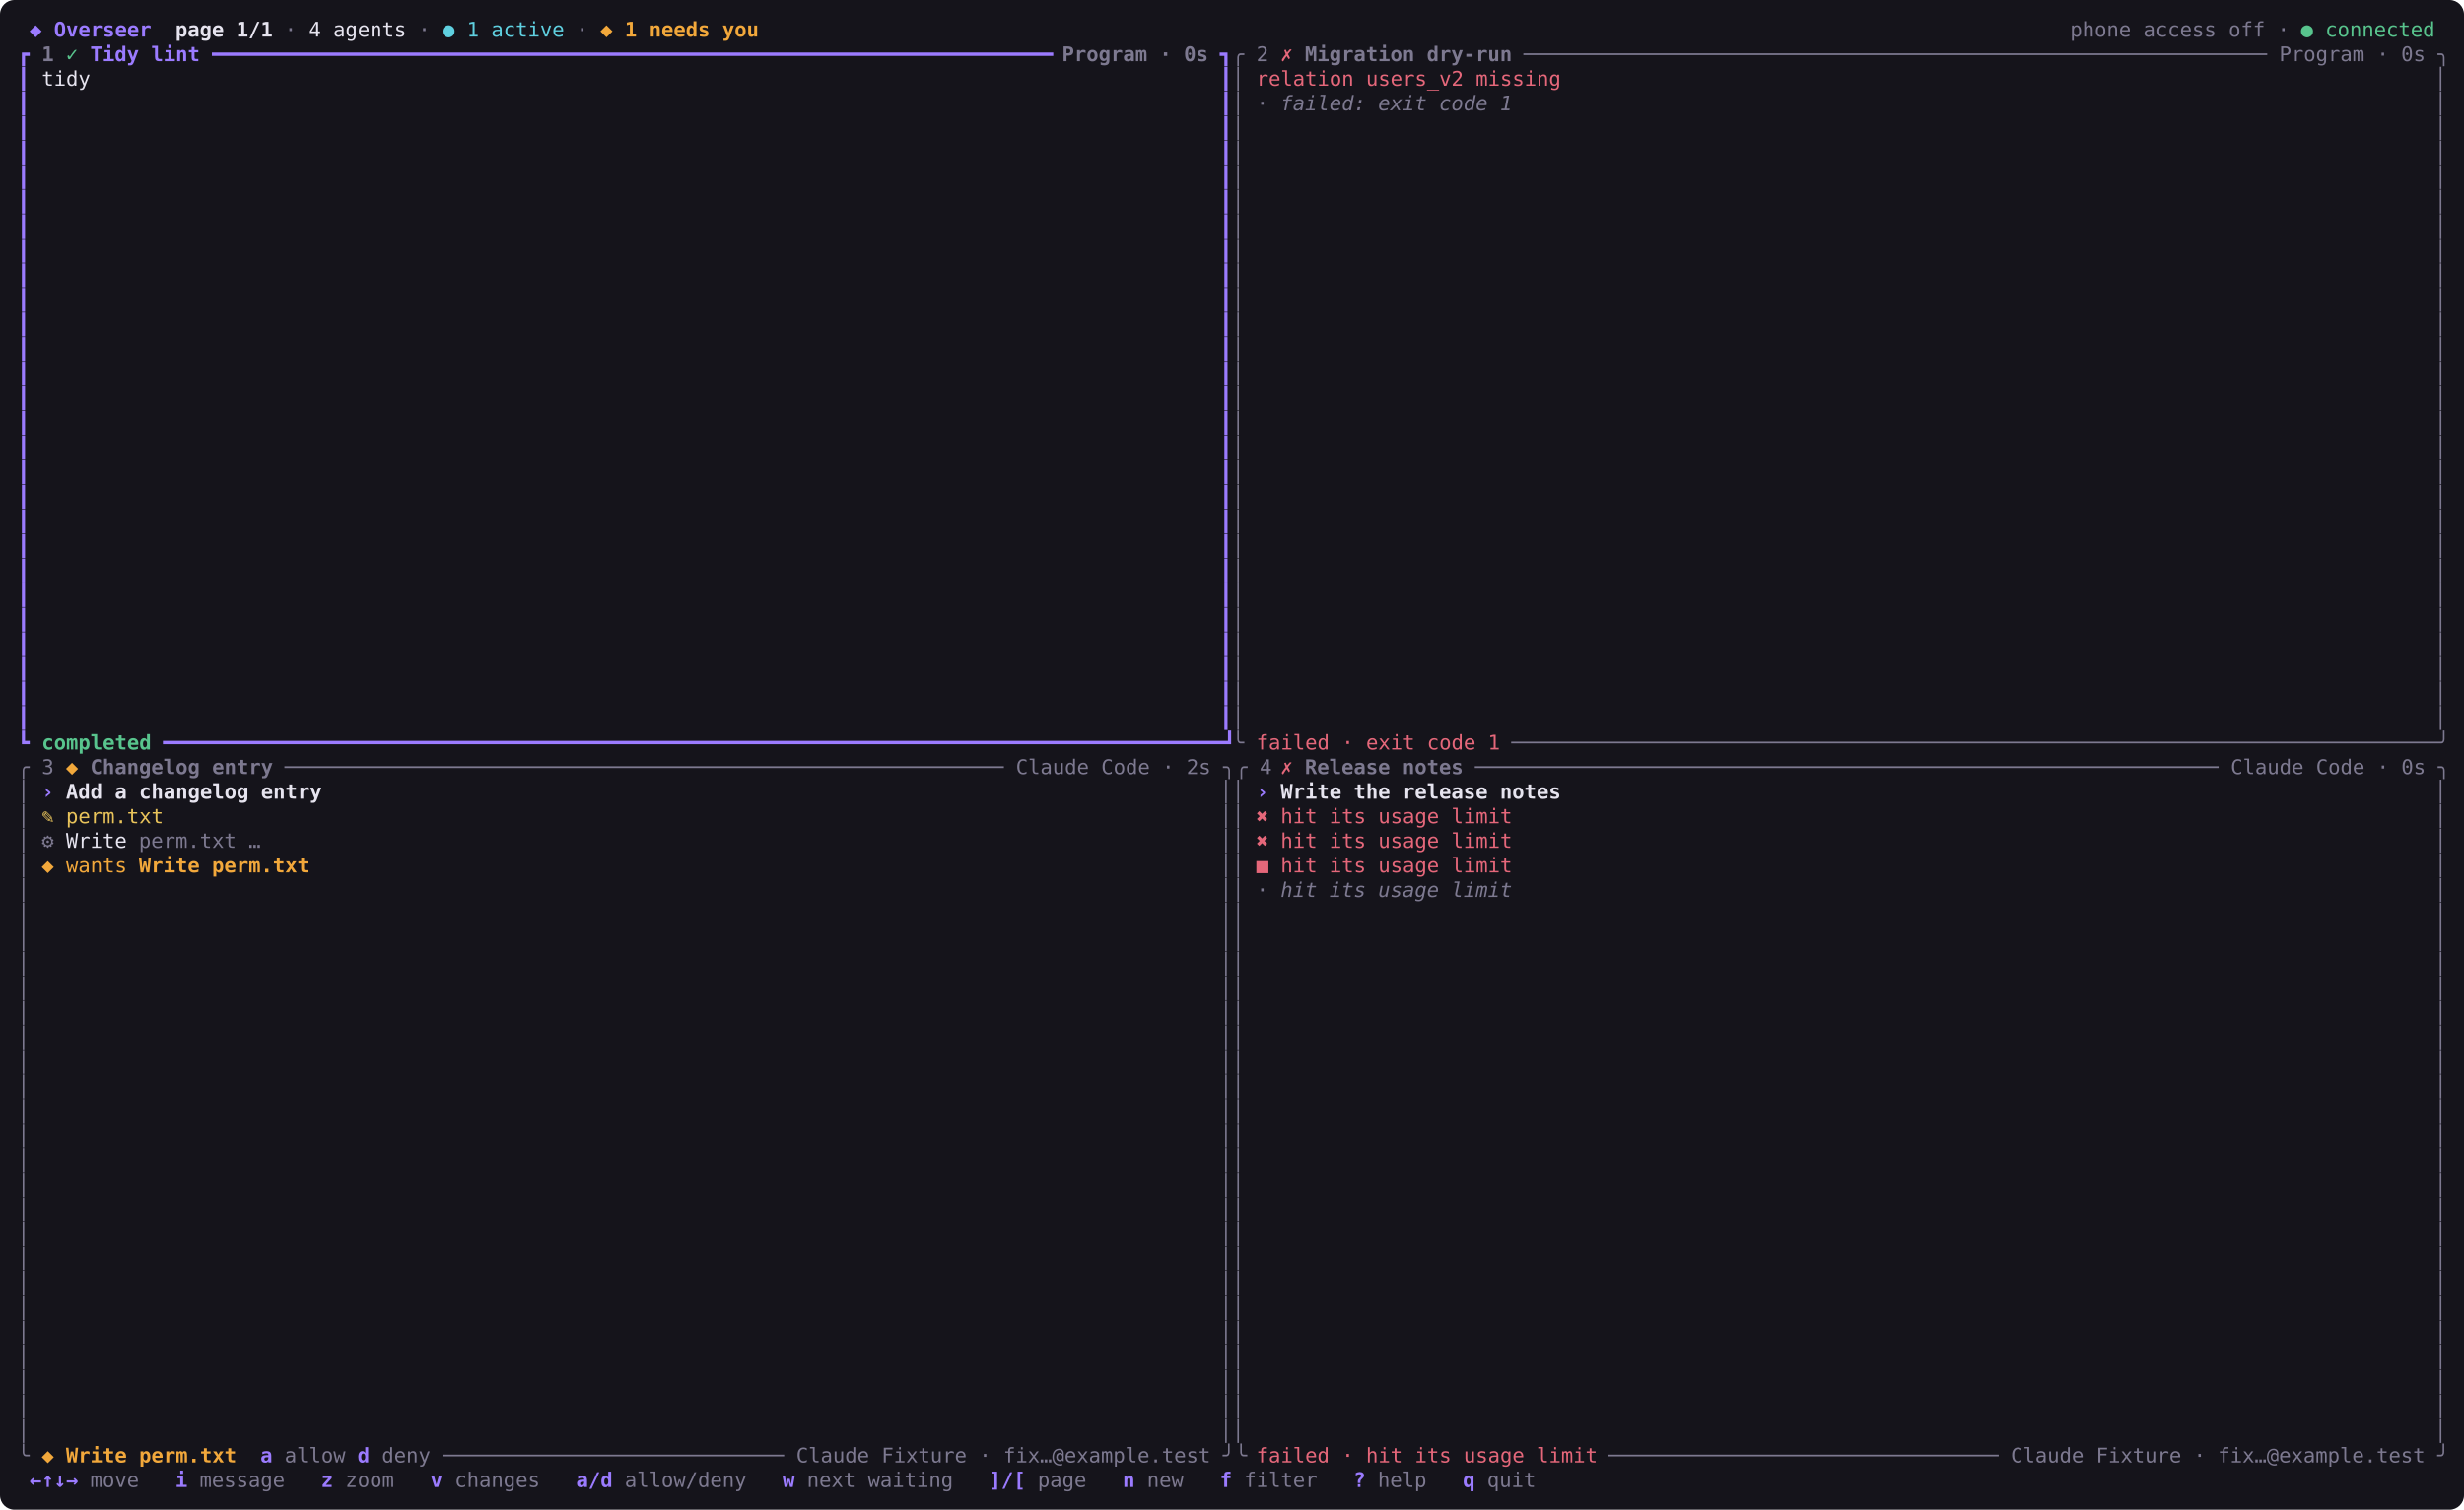
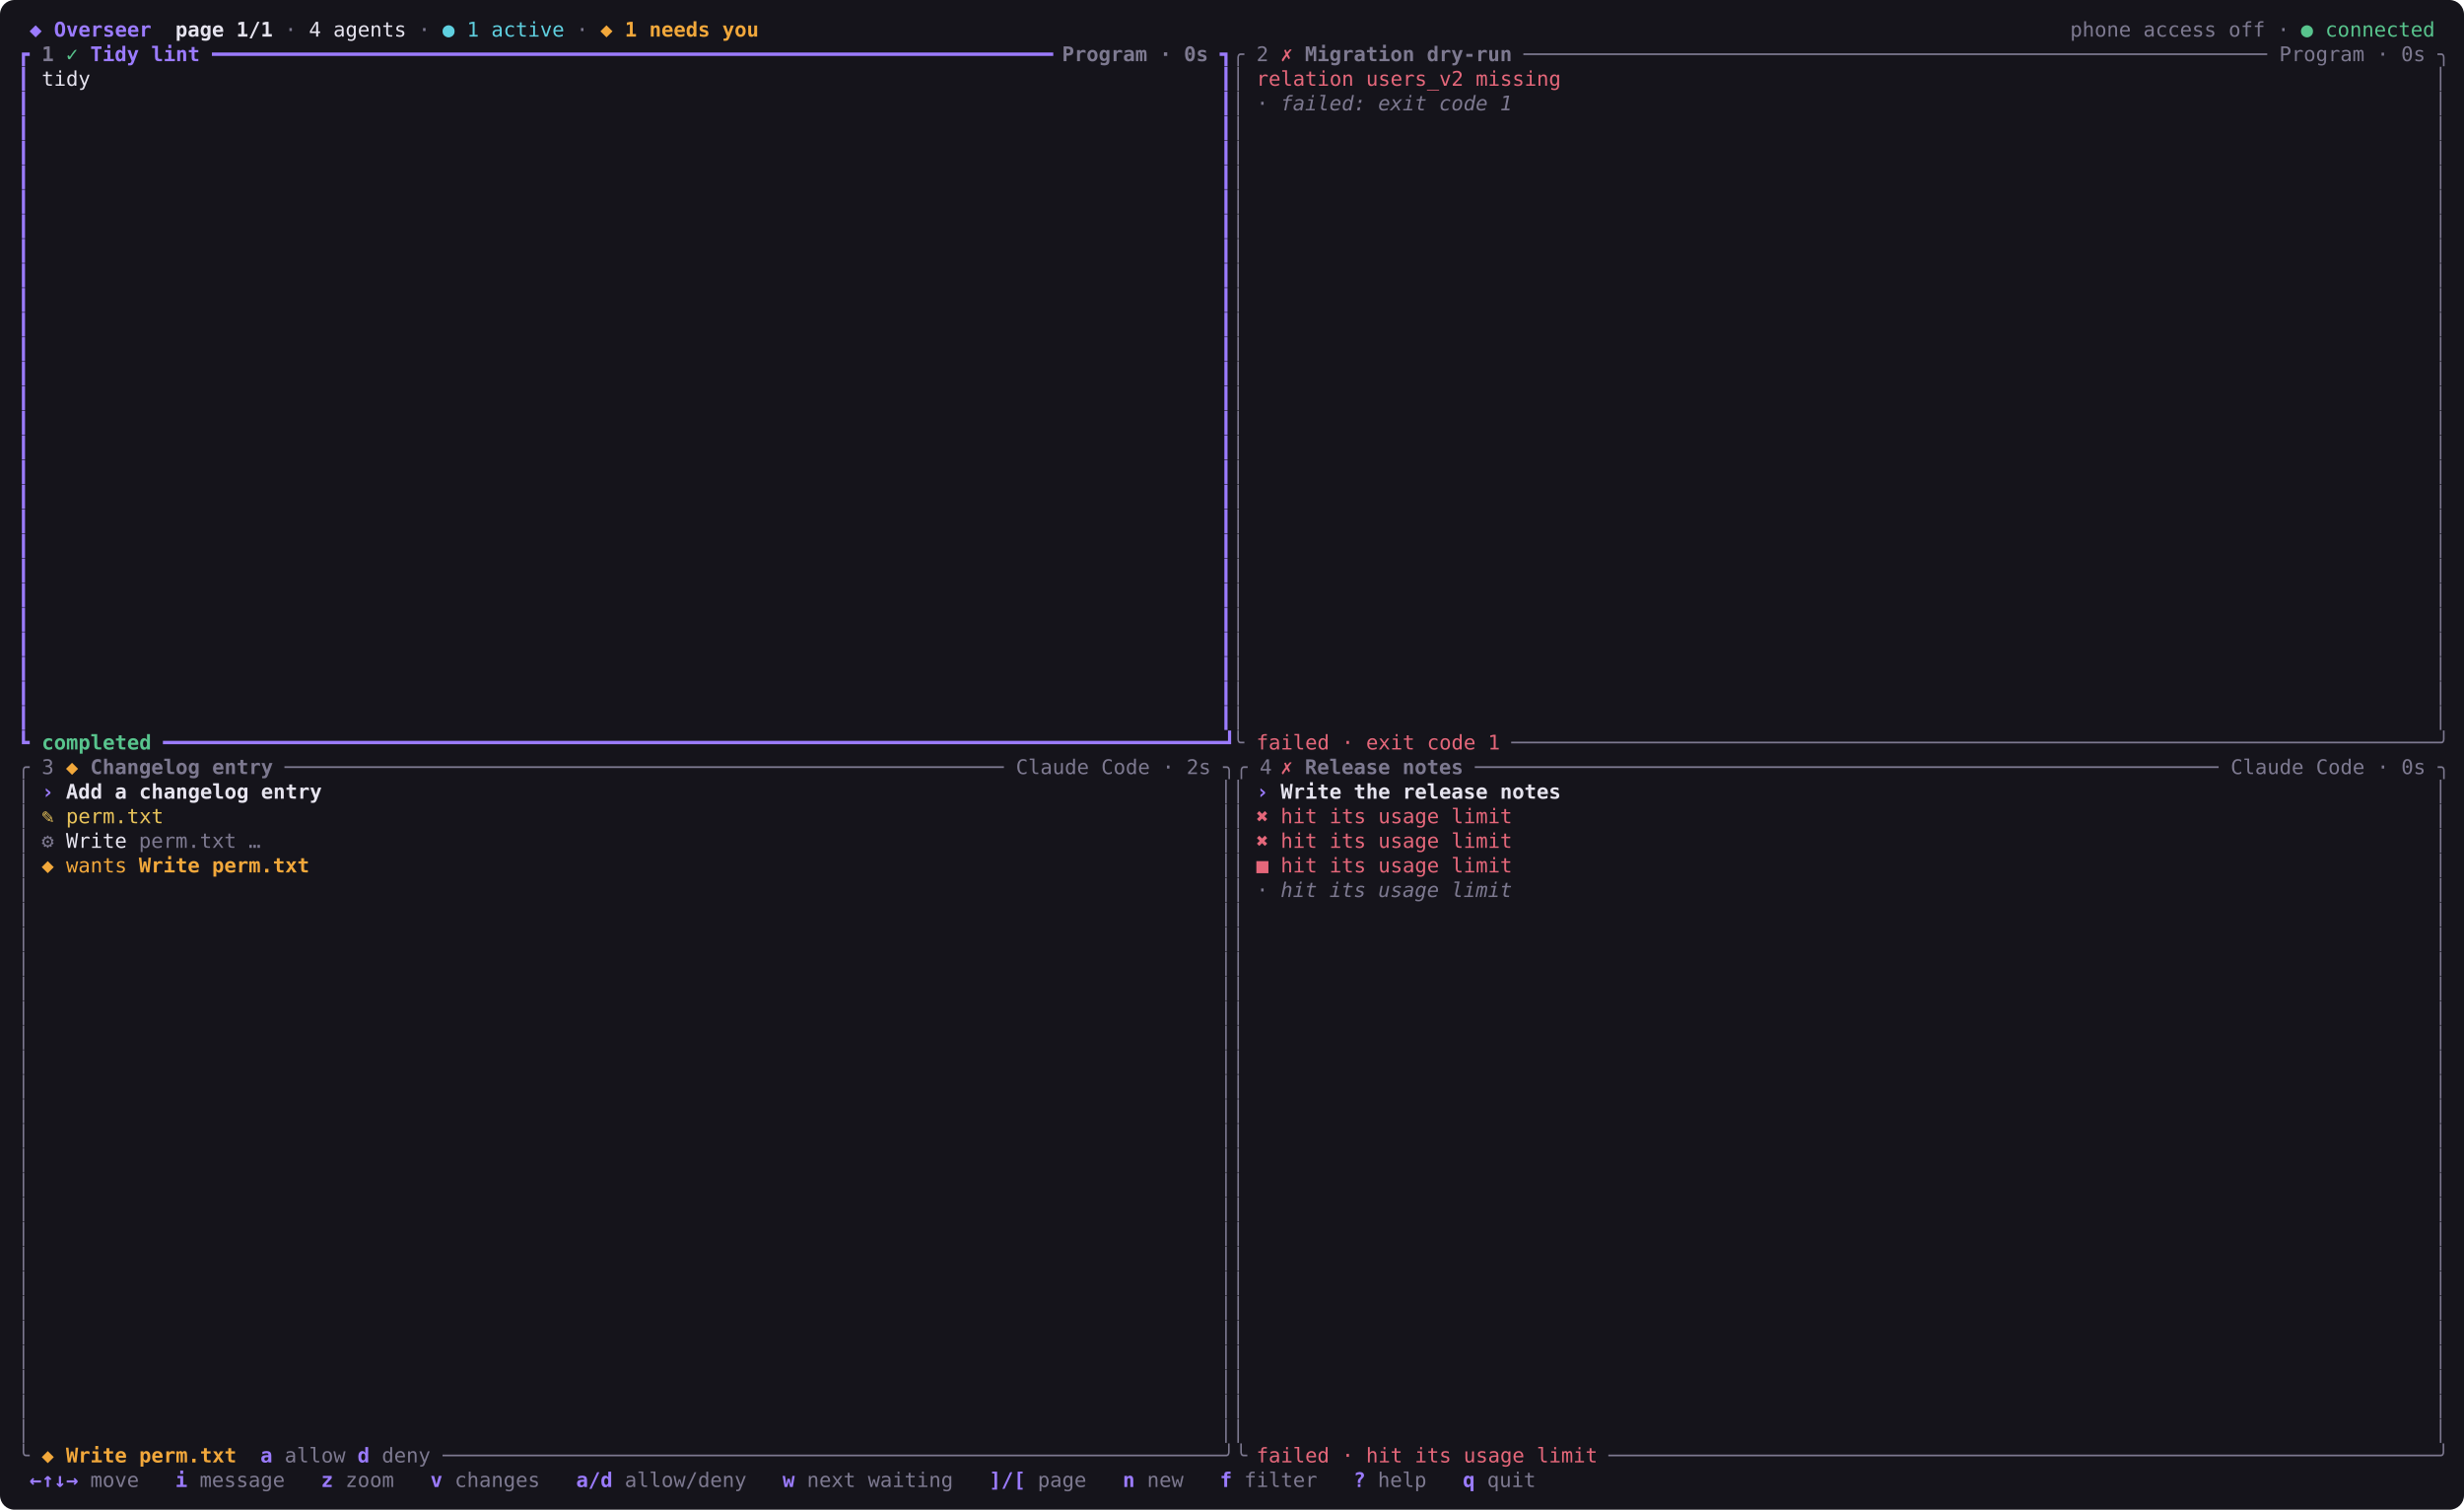
<svg xmlns="http://www.w3.org/2000/svg" width="1704" height="1044" viewBox="0 0 1704 1044">
  <rect width="100%" height="100%" rx="10" fill="#15141b" />
  <g font-family="ui-monospace, SFMono-Regular, Menlo, monospace" font-size="14">
    <text x="12.0" y="25.3" textLength="100.8" lengthAdjust="spacingAndGlyphs" fill="#9b7bff" font-weight="700" xml:space="preserve"> ◆ Overseer </text>
    <text x="112.8" y="25.3" textLength="84.0" lengthAdjust="spacingAndGlyphs" fill="#e6e4ef" font-weight="700" xml:space="preserve"> page 1/1 </text>
    <text x="196.8" y="25.3" textLength="16.8" lengthAdjust="spacingAndGlyphs" fill="#7d7990" xml:space="preserve">· </text>
    <text x="213.6" y="25.3" textLength="67.2" lengthAdjust="spacingAndGlyphs" fill="#e6e4ef" xml:space="preserve">4 agents</text>
    <text x="280.8" y="25.3" textLength="25.2" lengthAdjust="spacingAndGlyphs" fill="#7d7990" xml:space="preserve"> · </text>
    <text x="306.0" y="25.3" textLength="84.0" lengthAdjust="spacingAndGlyphs" fill="#5fd0e0" xml:space="preserve">● 1 active</text>
    <text x="390.0" y="25.3" textLength="25.2" lengthAdjust="spacingAndGlyphs" fill="#7d7990" xml:space="preserve"> · </text>
    <text x="415.2" y="25.3" textLength="109.2" lengthAdjust="spacingAndGlyphs" fill="#f2a83b" font-weight="700" xml:space="preserve">◆ 1 needs you</text>
    <text x="1431.6" y="25.3" textLength="159.6" lengthAdjust="spacingAndGlyphs" fill="#7d7990" xml:space="preserve">phone access off · </text>
    <text x="1591.2" y="25.3" textLength="100.8" lengthAdjust="spacingAndGlyphs" fill="#58c48d" xml:space="preserve">● connected </text>
    <text x="12.0" y="42.3" textLength="8.4" lengthAdjust="spacingAndGlyphs" fill="#9b7bff" font-weight="700" xml:space="preserve">┏</text>
    <text x="20.4" y="42.3" textLength="25.2" lengthAdjust="spacingAndGlyphs" fill="#7d7990" font-weight="700" xml:space="preserve"> 1 </text>
    <text x="45.6" y="42.3" textLength="16.8" lengthAdjust="spacingAndGlyphs" fill="#58c48d" font-weight="700" xml:space="preserve">✓ </text>
    <text x="62.4" y="42.3" textLength="663.6" lengthAdjust="spacingAndGlyphs" fill="#9b7bff" font-weight="700" xml:space="preserve">Tidy lint ━━━━━━━━━━━━━━━━━━━━━━━━━━━━━━━━━━━━━━━━━━━━━━━━━━━━━━━━━━━━━━━━━━━━━</text>
    <text x="726.0" y="42.3" textLength="117.6" lengthAdjust="spacingAndGlyphs" fill="#7d7990" font-weight="700" xml:space="preserve"> Program · 0s </text>
    <text x="843.6" y="42.3" textLength="8.4" lengthAdjust="spacingAndGlyphs" fill="#9b7bff" font-weight="700" xml:space="preserve">┓</text>
    <text x="852.0" y="42.3" textLength="33.6" lengthAdjust="spacingAndGlyphs" fill="#7d7990" xml:space="preserve">╭ 2 </text>
    <text x="885.6" y="42.3" textLength="16.8" lengthAdjust="spacingAndGlyphs" fill="#e5677a" xml:space="preserve">✗ </text>
    <text x="902.4" y="42.3" textLength="142.8" lengthAdjust="spacingAndGlyphs" fill="#7d7990" font-weight="700" xml:space="preserve">Migration dry-run</text>
    <text x="1045.2" y="42.3" textLength="646.8" lengthAdjust="spacingAndGlyphs" fill="#7d7990" xml:space="preserve"> ───────────────────────────────────────────────────────────── Program · 0s ╮</text>
    <text x="12.0" y="59.3" textLength="8.4" lengthAdjust="spacingAndGlyphs" fill="#9b7bff" font-weight="700" xml:space="preserve">┃</text>
    <text x="20.4" y="59.3" textLength="823.2" lengthAdjust="spacingAndGlyphs" fill="#e6e4ef" xml:space="preserve"> tidy                                                                                             </text>
    <text x="843.6" y="59.3" textLength="8.4" lengthAdjust="spacingAndGlyphs" fill="#9b7bff" font-weight="700" xml:space="preserve">┃</text>
    <text x="852.0" y="59.3" textLength="8.4" lengthAdjust="spacingAndGlyphs" fill="#7d7990" xml:space="preserve">│</text>
    <text x="868.8" y="59.3" textLength="210.0" lengthAdjust="spacingAndGlyphs" fill="#e5677a" xml:space="preserve">relation users_v2 missing</text>
    <text x="1683.6" y="59.3" textLength="8.4" lengthAdjust="spacingAndGlyphs" fill="#7d7990" xml:space="preserve">│</text>
    <text x="12.0" y="76.3" textLength="8.4" lengthAdjust="spacingAndGlyphs" fill="#9b7bff" font-weight="700" xml:space="preserve">┃</text>
    <text x="843.6" y="76.3" textLength="8.4" lengthAdjust="spacingAndGlyphs" fill="#9b7bff" font-weight="700" xml:space="preserve">┃</text>
    <text x="852.0" y="76.3" textLength="8.4" lengthAdjust="spacingAndGlyphs" fill="#7d7990" xml:space="preserve">│</text>
    <text x="868.8" y="76.3" textLength="16.8" lengthAdjust="spacingAndGlyphs" fill="#7d7990" xml:space="preserve">· </text>
    <text x="885.6" y="76.3" textLength="159.6" lengthAdjust="spacingAndGlyphs" fill="#7d7990" font-style="italic" xml:space="preserve">failed: exit code 1</text>
    <text x="1683.6" y="76.3" textLength="8.4" lengthAdjust="spacingAndGlyphs" fill="#7d7990" xml:space="preserve">│</text>
    <text x="12.0" y="93.3" textLength="8.4" lengthAdjust="spacingAndGlyphs" fill="#9b7bff" font-weight="700" xml:space="preserve">┃</text>
    <text x="843.6" y="93.3" textLength="8.4" lengthAdjust="spacingAndGlyphs" fill="#9b7bff" font-weight="700" xml:space="preserve">┃</text>
    <text x="852.0" y="93.3" textLength="8.4" lengthAdjust="spacingAndGlyphs" fill="#7d7990" xml:space="preserve">│</text>
    <text x="1683.6" y="93.3" textLength="8.4" lengthAdjust="spacingAndGlyphs" fill="#7d7990" xml:space="preserve">│</text>
    <text x="12.0" y="110.3" textLength="8.4" lengthAdjust="spacingAndGlyphs" fill="#9b7bff" font-weight="700" xml:space="preserve">┃</text>
    <text x="843.6" y="110.3" textLength="8.4" lengthAdjust="spacingAndGlyphs" fill="#9b7bff" font-weight="700" xml:space="preserve">┃</text>
    <text x="852.0" y="110.3" textLength="8.4" lengthAdjust="spacingAndGlyphs" fill="#7d7990" xml:space="preserve">│</text>
    <text x="1683.6" y="110.3" textLength="8.4" lengthAdjust="spacingAndGlyphs" fill="#7d7990" xml:space="preserve">│</text>
    <text x="12.0" y="127.3" textLength="8.4" lengthAdjust="spacingAndGlyphs" fill="#9b7bff" font-weight="700" xml:space="preserve">┃</text>
    <text x="843.6" y="127.3" textLength="8.4" lengthAdjust="spacingAndGlyphs" fill="#9b7bff" font-weight="700" xml:space="preserve">┃</text>
    <text x="852.0" y="127.3" textLength="8.4" lengthAdjust="spacingAndGlyphs" fill="#7d7990" xml:space="preserve">│</text>
    <text x="1683.6" y="127.3" textLength="8.4" lengthAdjust="spacingAndGlyphs" fill="#7d7990" xml:space="preserve">│</text>
    <text x="12.0" y="144.3" textLength="8.4" lengthAdjust="spacingAndGlyphs" fill="#9b7bff" font-weight="700" xml:space="preserve">┃</text>
    <text x="843.6" y="144.3" textLength="8.4" lengthAdjust="spacingAndGlyphs" fill="#9b7bff" font-weight="700" xml:space="preserve">┃</text>
    <text x="852.0" y="144.3" textLength="8.4" lengthAdjust="spacingAndGlyphs" fill="#7d7990" xml:space="preserve">│</text>
    <text x="1683.6" y="144.3" textLength="8.4" lengthAdjust="spacingAndGlyphs" fill="#7d7990" xml:space="preserve">│</text>
    <text x="12.0" y="161.3" textLength="8.4" lengthAdjust="spacingAndGlyphs" fill="#9b7bff" font-weight="700" xml:space="preserve">┃</text>
    <text x="843.6" y="161.3" textLength="8.4" lengthAdjust="spacingAndGlyphs" fill="#9b7bff" font-weight="700" xml:space="preserve">┃</text>
    <text x="852.0" y="161.3" textLength="8.4" lengthAdjust="spacingAndGlyphs" fill="#7d7990" xml:space="preserve">│</text>
    <text x="1683.6" y="161.3" textLength="8.4" lengthAdjust="spacingAndGlyphs" fill="#7d7990" xml:space="preserve">│</text>
    <text x="12.0" y="178.3" textLength="8.4" lengthAdjust="spacingAndGlyphs" fill="#9b7bff" font-weight="700" xml:space="preserve">┃</text>
    <text x="843.6" y="178.3" textLength="8.4" lengthAdjust="spacingAndGlyphs" fill="#9b7bff" font-weight="700" xml:space="preserve">┃</text>
    <text x="852.0" y="178.3" textLength="8.4" lengthAdjust="spacingAndGlyphs" fill="#7d7990" xml:space="preserve">│</text>
    <text x="1683.6" y="178.3" textLength="8.4" lengthAdjust="spacingAndGlyphs" fill="#7d7990" xml:space="preserve">│</text>
    <text x="12.0" y="195.3" textLength="8.4" lengthAdjust="spacingAndGlyphs" fill="#9b7bff" font-weight="700" xml:space="preserve">┃</text>
    <text x="843.6" y="195.3" textLength="8.4" lengthAdjust="spacingAndGlyphs" fill="#9b7bff" font-weight="700" xml:space="preserve">┃</text>
    <text x="852.0" y="195.3" textLength="8.4" lengthAdjust="spacingAndGlyphs" fill="#7d7990" xml:space="preserve">│</text>
    <text x="1683.6" y="195.3" textLength="8.4" lengthAdjust="spacingAndGlyphs" fill="#7d7990" xml:space="preserve">│</text>
    <text x="12.0" y="212.3" textLength="8.4" lengthAdjust="spacingAndGlyphs" fill="#9b7bff" font-weight="700" xml:space="preserve">┃</text>
    <text x="843.6" y="212.3" textLength="8.4" lengthAdjust="spacingAndGlyphs" fill="#9b7bff" font-weight="700" xml:space="preserve">┃</text>
    <text x="852.0" y="212.3" textLength="8.4" lengthAdjust="spacingAndGlyphs" fill="#7d7990" xml:space="preserve">│</text>
    <text x="1683.6" y="212.3" textLength="8.4" lengthAdjust="spacingAndGlyphs" fill="#7d7990" xml:space="preserve">│</text>
    <text x="12.0" y="229.3" textLength="8.4" lengthAdjust="spacingAndGlyphs" fill="#9b7bff" font-weight="700" xml:space="preserve">┃</text>
    <text x="843.6" y="229.3" textLength="8.4" lengthAdjust="spacingAndGlyphs" fill="#9b7bff" font-weight="700" xml:space="preserve">┃</text>
    <text x="852.0" y="229.3" textLength="8.4" lengthAdjust="spacingAndGlyphs" fill="#7d7990" xml:space="preserve">│</text>
    <text x="1683.6" y="229.3" textLength="8.4" lengthAdjust="spacingAndGlyphs" fill="#7d7990" xml:space="preserve">│</text>
    <text x="12.0" y="246.3" textLength="8.4" lengthAdjust="spacingAndGlyphs" fill="#9b7bff" font-weight="700" xml:space="preserve">┃</text>
    <text x="843.6" y="246.3" textLength="8.4" lengthAdjust="spacingAndGlyphs" fill="#9b7bff" font-weight="700" xml:space="preserve">┃</text>
    <text x="852.0" y="246.3" textLength="8.4" lengthAdjust="spacingAndGlyphs" fill="#7d7990" xml:space="preserve">│</text>
    <text x="1683.6" y="246.3" textLength="8.4" lengthAdjust="spacingAndGlyphs" fill="#7d7990" xml:space="preserve">│</text>
    <text x="12.0" y="263.3" textLength="8.4" lengthAdjust="spacingAndGlyphs" fill="#9b7bff" font-weight="700" xml:space="preserve">┃</text>
    <text x="843.6" y="263.3" textLength="8.4" lengthAdjust="spacingAndGlyphs" fill="#9b7bff" font-weight="700" xml:space="preserve">┃</text>
    <text x="852.0" y="263.3" textLength="8.4" lengthAdjust="spacingAndGlyphs" fill="#7d7990" xml:space="preserve">│</text>
    <text x="1683.6" y="263.3" textLength="8.4" lengthAdjust="spacingAndGlyphs" fill="#7d7990" xml:space="preserve">│</text>
    <text x="12.0" y="280.3" textLength="8.4" lengthAdjust="spacingAndGlyphs" fill="#9b7bff" font-weight="700" xml:space="preserve">┃</text>
    <text x="843.6" y="280.3" textLength="8.4" lengthAdjust="spacingAndGlyphs" fill="#9b7bff" font-weight="700" xml:space="preserve">┃</text>
    <text x="852.0" y="280.3" textLength="8.4" lengthAdjust="spacingAndGlyphs" fill="#7d7990" xml:space="preserve">│</text>
    <text x="1683.6" y="280.3" textLength="8.4" lengthAdjust="spacingAndGlyphs" fill="#7d7990" xml:space="preserve">│</text>
    <text x="12.0" y="297.3" textLength="8.4" lengthAdjust="spacingAndGlyphs" fill="#9b7bff" font-weight="700" xml:space="preserve">┃</text>
    <text x="843.6" y="297.3" textLength="8.4" lengthAdjust="spacingAndGlyphs" fill="#9b7bff" font-weight="700" xml:space="preserve">┃</text>
    <text x="852.0" y="297.3" textLength="8.4" lengthAdjust="spacingAndGlyphs" fill="#7d7990" xml:space="preserve">│</text>
    <text x="1683.6" y="297.3" textLength="8.4" lengthAdjust="spacingAndGlyphs" fill="#7d7990" xml:space="preserve">│</text>
    <text x="12.0" y="314.3" textLength="8.4" lengthAdjust="spacingAndGlyphs" fill="#9b7bff" font-weight="700" xml:space="preserve">┃</text>
    <text x="843.6" y="314.3" textLength="8.4" lengthAdjust="spacingAndGlyphs" fill="#9b7bff" font-weight="700" xml:space="preserve">┃</text>
    <text x="852.0" y="314.3" textLength="8.4" lengthAdjust="spacingAndGlyphs" fill="#7d7990" xml:space="preserve">│</text>
    <text x="1683.6" y="314.3" textLength="8.4" lengthAdjust="spacingAndGlyphs" fill="#7d7990" xml:space="preserve">│</text>
    <text x="12.0" y="331.3" textLength="8.4" lengthAdjust="spacingAndGlyphs" fill="#9b7bff" font-weight="700" xml:space="preserve">┃</text>
    <text x="843.6" y="331.3" textLength="8.4" lengthAdjust="spacingAndGlyphs" fill="#9b7bff" font-weight="700" xml:space="preserve">┃</text>
    <text x="852.0" y="331.3" textLength="8.4" lengthAdjust="spacingAndGlyphs" fill="#7d7990" xml:space="preserve">│</text>
    <text x="1683.6" y="331.3" textLength="8.4" lengthAdjust="spacingAndGlyphs" fill="#7d7990" xml:space="preserve">│</text>
    <text x="12.0" y="348.3" textLength="8.4" lengthAdjust="spacingAndGlyphs" fill="#9b7bff" font-weight="700" xml:space="preserve">┃</text>
    <text x="843.6" y="348.3" textLength="8.4" lengthAdjust="spacingAndGlyphs" fill="#9b7bff" font-weight="700" xml:space="preserve">┃</text>
    <text x="852.0" y="348.3" textLength="8.4" lengthAdjust="spacingAndGlyphs" fill="#7d7990" xml:space="preserve">│</text>
    <text x="1683.6" y="348.3" textLength="8.4" lengthAdjust="spacingAndGlyphs" fill="#7d7990" xml:space="preserve">│</text>
    <text x="12.0" y="365.3" textLength="8.4" lengthAdjust="spacingAndGlyphs" fill="#9b7bff" font-weight="700" xml:space="preserve">┃</text>
    <text x="843.6" y="365.3" textLength="8.4" lengthAdjust="spacingAndGlyphs" fill="#9b7bff" font-weight="700" xml:space="preserve">┃</text>
    <text x="852.0" y="365.3" textLength="8.4" lengthAdjust="spacingAndGlyphs" fill="#7d7990" xml:space="preserve">│</text>
    <text x="1683.6" y="365.3" textLength="8.4" lengthAdjust="spacingAndGlyphs" fill="#7d7990" xml:space="preserve">│</text>
    <text x="12.0" y="382.3" textLength="8.4" lengthAdjust="spacingAndGlyphs" fill="#9b7bff" font-weight="700" xml:space="preserve">┃</text>
    <text x="843.6" y="382.3" textLength="8.4" lengthAdjust="spacingAndGlyphs" fill="#9b7bff" font-weight="700" xml:space="preserve">┃</text>
    <text x="852.0" y="382.3" textLength="8.4" lengthAdjust="spacingAndGlyphs" fill="#7d7990" xml:space="preserve">│</text>
    <text x="1683.6" y="382.3" textLength="8.4" lengthAdjust="spacingAndGlyphs" fill="#7d7990" xml:space="preserve">│</text>
    <text x="12.0" y="399.3" textLength="8.4" lengthAdjust="spacingAndGlyphs" fill="#9b7bff" font-weight="700" xml:space="preserve">┃</text>
    <text x="843.6" y="399.3" textLength="8.4" lengthAdjust="spacingAndGlyphs" fill="#9b7bff" font-weight="700" xml:space="preserve">┃</text>
    <text x="852.0" y="399.3" textLength="8.4" lengthAdjust="spacingAndGlyphs" fill="#7d7990" xml:space="preserve">│</text>
    <text x="1683.6" y="399.3" textLength="8.4" lengthAdjust="spacingAndGlyphs" fill="#7d7990" xml:space="preserve">│</text>
    <text x="12.0" y="416.3" textLength="8.4" lengthAdjust="spacingAndGlyphs" fill="#9b7bff" font-weight="700" xml:space="preserve">┃</text>
    <text x="843.6" y="416.3" textLength="8.4" lengthAdjust="spacingAndGlyphs" fill="#9b7bff" font-weight="700" xml:space="preserve">┃</text>
    <text x="852.0" y="416.3" textLength="8.4" lengthAdjust="spacingAndGlyphs" fill="#7d7990" xml:space="preserve">│</text>
    <text x="1683.6" y="416.3" textLength="8.4" lengthAdjust="spacingAndGlyphs" fill="#7d7990" xml:space="preserve">│</text>
    <text x="12.0" y="433.3" textLength="8.4" lengthAdjust="spacingAndGlyphs" fill="#9b7bff" font-weight="700" xml:space="preserve">┃</text>
    <text x="843.6" y="433.3" textLength="8.4" lengthAdjust="spacingAndGlyphs" fill="#9b7bff" font-weight="700" xml:space="preserve">┃</text>
    <text x="852.0" y="433.3" textLength="8.4" lengthAdjust="spacingAndGlyphs" fill="#7d7990" xml:space="preserve">│</text>
    <text x="1683.6" y="433.3" textLength="8.4" lengthAdjust="spacingAndGlyphs" fill="#7d7990" xml:space="preserve">│</text>
    <text x="12.0" y="450.3" textLength="8.4" lengthAdjust="spacingAndGlyphs" fill="#9b7bff" font-weight="700" xml:space="preserve">┃</text>
    <text x="843.6" y="450.3" textLength="8.4" lengthAdjust="spacingAndGlyphs" fill="#9b7bff" font-weight="700" xml:space="preserve">┃</text>
    <text x="852.0" y="450.3" textLength="8.4" lengthAdjust="spacingAndGlyphs" fill="#7d7990" xml:space="preserve">│</text>
    <text x="1683.6" y="450.3" textLength="8.4" lengthAdjust="spacingAndGlyphs" fill="#7d7990" xml:space="preserve">│</text>
    <text x="12.0" y="467.3" textLength="8.4" lengthAdjust="spacingAndGlyphs" fill="#9b7bff" font-weight="700" xml:space="preserve">┃</text>
    <text x="843.6" y="467.3" textLength="8.4" lengthAdjust="spacingAndGlyphs" fill="#9b7bff" font-weight="700" xml:space="preserve">┃</text>
    <text x="852.0" y="467.3" textLength="8.4" lengthAdjust="spacingAndGlyphs" fill="#7d7990" xml:space="preserve">│</text>
    <text x="1683.6" y="467.3" textLength="8.4" lengthAdjust="spacingAndGlyphs" fill="#7d7990" xml:space="preserve">│</text>
    <text x="12.0" y="484.3" textLength="8.4" lengthAdjust="spacingAndGlyphs" fill="#9b7bff" font-weight="700" xml:space="preserve">┃</text>
    <text x="843.6" y="484.3" textLength="8.4" lengthAdjust="spacingAndGlyphs" fill="#9b7bff" font-weight="700" xml:space="preserve">┃</text>
    <text x="852.0" y="484.3" textLength="8.4" lengthAdjust="spacingAndGlyphs" fill="#7d7990" xml:space="preserve">│</text>
    <text x="1683.6" y="484.3" textLength="8.4" lengthAdjust="spacingAndGlyphs" fill="#7d7990" xml:space="preserve">│</text>
    <text x="12.0" y="501.3" textLength="8.4" lengthAdjust="spacingAndGlyphs" fill="#9b7bff" font-weight="700" xml:space="preserve">┃</text>
    <text x="843.6" y="501.3" textLength="8.4" lengthAdjust="spacingAndGlyphs" fill="#9b7bff" font-weight="700" xml:space="preserve">┃</text>
    <text x="852.0" y="501.3" textLength="8.4" lengthAdjust="spacingAndGlyphs" fill="#7d7990" xml:space="preserve">│</text>
    <text x="1683.6" y="501.3" textLength="8.4" lengthAdjust="spacingAndGlyphs" fill="#7d7990" xml:space="preserve">│</text>
    <text x="12.0" y="518.3" textLength="8.4" lengthAdjust="spacingAndGlyphs" fill="#9b7bff" font-weight="700" xml:space="preserve">┗</text>
    <text x="20.4" y="518.3" textLength="92.4" lengthAdjust="spacingAndGlyphs" fill="#58c48d" font-weight="700" xml:space="preserve"> completed </text>
    <text x="112.8" y="518.3" textLength="739.2" lengthAdjust="spacingAndGlyphs" fill="#9b7bff" font-weight="700" xml:space="preserve">━━━━━━━━━━━━━━━━━━━━━━━━━━━━━━━━━━━━━━━━━━━━━━━━━━━━━━━━━━━━━━━━━━━━━━━━━━━━━━━━━━━━━━━┛</text>
    <text x="852.0" y="518.3" textLength="8.4" lengthAdjust="spacingAndGlyphs" fill="#7d7990" xml:space="preserve">╰</text>
    <text x="860.4" y="518.3" textLength="184.8" lengthAdjust="spacingAndGlyphs" fill="#e5677a" xml:space="preserve"> failed · exit code 1 </text>
    <text x="1045.2" y="518.3" textLength="646.8" lengthAdjust="spacingAndGlyphs" fill="#7d7990" xml:space="preserve">────────────────────────────────────────────────────────────────────────────╯</text>
    <text x="12.0" y="535.3" textLength="33.6" lengthAdjust="spacingAndGlyphs" fill="#7d7990" xml:space="preserve">╭ 3 </text>
    <text x="45.6" y="535.3" textLength="16.8" lengthAdjust="spacingAndGlyphs" fill="#f2a83b" xml:space="preserve">◆ </text>
    <text x="62.4" y="535.3" textLength="126.0" lengthAdjust="spacingAndGlyphs" fill="#7d7990" font-weight="700" xml:space="preserve">Changelog entry</text>
    <text x="188.4" y="535.3" textLength="697.2" lengthAdjust="spacingAndGlyphs" fill="#7d7990" xml:space="preserve"> ─────────────────────────────────────────────────────────── Claude Code · 2s ╮╭ 4 </text>
    <text x="885.6" y="535.3" textLength="16.8" lengthAdjust="spacingAndGlyphs" fill="#e5677a" xml:space="preserve">✗ </text>
    <text x="902.4" y="535.3" textLength="109.2" lengthAdjust="spacingAndGlyphs" fill="#7d7990" font-weight="700" xml:space="preserve">Release notes</text>
    <text x="1011.6" y="535.3" textLength="680.4" lengthAdjust="spacingAndGlyphs" fill="#7d7990" xml:space="preserve"> ───────────────────────────────────────────────────────────── Claude Code · 0s ╮</text>
    <text x="12.0" y="552.3" textLength="8.4" lengthAdjust="spacingAndGlyphs" fill="#7d7990" xml:space="preserve">│</text>
    <text x="28.8" y="552.3" textLength="16.8" lengthAdjust="spacingAndGlyphs" fill="#9b7bff" font-weight="700" xml:space="preserve">› </text>
    <text x="45.6" y="552.3" textLength="176.4" lengthAdjust="spacingAndGlyphs" fill="#e6e4ef" font-weight="700" xml:space="preserve">Add a changelog entry</text>
    <text x="843.6" y="552.3" textLength="16.8" lengthAdjust="spacingAndGlyphs" fill="#7d7990" xml:space="preserve">││</text>
    <text x="868.8" y="552.3" textLength="16.8" lengthAdjust="spacingAndGlyphs" fill="#9b7bff" font-weight="700" xml:space="preserve">› </text>
    <text x="885.6" y="552.3" textLength="193.2" lengthAdjust="spacingAndGlyphs" fill="#e6e4ef" font-weight="700" xml:space="preserve">Write the release notes</text>
    <text x="1683.6" y="552.3" textLength="8.4" lengthAdjust="spacingAndGlyphs" fill="#7d7990" xml:space="preserve">│</text>
    <text x="12.0" y="569.3" textLength="8.4" lengthAdjust="spacingAndGlyphs" fill="#7d7990" xml:space="preserve">│</text>
    <text x="28.8" y="569.3" textLength="84.0" lengthAdjust="spacingAndGlyphs" fill="#e8c35a" xml:space="preserve">✎ perm.txt</text>
    <text x="843.6" y="569.3" textLength="16.8" lengthAdjust="spacingAndGlyphs" fill="#7d7990" xml:space="preserve">││</text>
    <text x="868.8" y="569.3" textLength="176.4" lengthAdjust="spacingAndGlyphs" fill="#e5677a" xml:space="preserve">✖ hit its usage limit</text>
    <text x="1683.6" y="569.3" textLength="8.4" lengthAdjust="spacingAndGlyphs" fill="#7d7990" xml:space="preserve">│</text>
    <text x="12.0" y="586.3" textLength="8.4" lengthAdjust="spacingAndGlyphs" fill="#7d7990" xml:space="preserve">│</text>
    <text x="28.8" y="586.3" textLength="16.8" lengthAdjust="spacingAndGlyphs" fill="#7d7990" xml:space="preserve">⚙ </text>
    <text x="45.6" y="586.3" textLength="42.0" lengthAdjust="spacingAndGlyphs" fill="#e6e4ef" xml:space="preserve">Write</text>
    <text x="87.6" y="586.3" textLength="92.4" lengthAdjust="spacingAndGlyphs" fill="#7d7990" xml:space="preserve"> perm.txt …</text>
    <text x="843.6" y="586.3" textLength="16.8" lengthAdjust="spacingAndGlyphs" fill="#7d7990" xml:space="preserve">││</text>
    <text x="868.8" y="586.3" textLength="176.4" lengthAdjust="spacingAndGlyphs" fill="#e5677a" xml:space="preserve">✖ hit its usage limit</text>
    <text x="1683.6" y="586.3" textLength="8.4" lengthAdjust="spacingAndGlyphs" fill="#7d7990" xml:space="preserve">│</text>
    <text x="12.0" y="603.3" textLength="8.4" lengthAdjust="spacingAndGlyphs" fill="#7d7990" xml:space="preserve">│</text>
    <text x="28.8" y="603.3" textLength="67.2" lengthAdjust="spacingAndGlyphs" fill="#f2a83b" xml:space="preserve">◆ wants </text>
    <text x="96.0" y="603.3" textLength="117.6" lengthAdjust="spacingAndGlyphs" fill="#f2a83b" font-weight="700" xml:space="preserve">Write perm.txt</text>
    <text x="843.6" y="603.3" textLength="16.8" lengthAdjust="spacingAndGlyphs" fill="#7d7990" xml:space="preserve">││</text>
    <text x="868.8" y="603.3" textLength="176.4" lengthAdjust="spacingAndGlyphs" fill="#e5677a" xml:space="preserve">■ hit its usage limit</text>
    <text x="1683.6" y="603.3" textLength="8.4" lengthAdjust="spacingAndGlyphs" fill="#7d7990" xml:space="preserve">│</text>
    <text x="12.0" y="620.3" textLength="8.4" lengthAdjust="spacingAndGlyphs" fill="#7d7990" xml:space="preserve">│</text>
    <text x="843.6" y="620.3" textLength="16.8" lengthAdjust="spacingAndGlyphs" fill="#7d7990" xml:space="preserve">││</text>
    <text x="868.8" y="620.3" textLength="16.8" lengthAdjust="spacingAndGlyphs" fill="#7d7990" xml:space="preserve">· </text>
    <text x="885.6" y="620.3" textLength="159.6" lengthAdjust="spacingAndGlyphs" fill="#7d7990" font-style="italic" xml:space="preserve">hit its usage limit</text>
    <text x="1683.6" y="620.3" textLength="8.4" lengthAdjust="spacingAndGlyphs" fill="#7d7990" xml:space="preserve">│</text>
    <text x="12.0" y="637.3" textLength="8.4" lengthAdjust="spacingAndGlyphs" fill="#7d7990" xml:space="preserve">│</text>
    <text x="843.6" y="637.3" textLength="16.8" lengthAdjust="spacingAndGlyphs" fill="#7d7990" xml:space="preserve">││</text>
    <text x="1683.6" y="637.3" textLength="8.4" lengthAdjust="spacingAndGlyphs" fill="#7d7990" xml:space="preserve">│</text>
    <text x="12.0" y="654.3" textLength="8.4" lengthAdjust="spacingAndGlyphs" fill="#7d7990" xml:space="preserve">│</text>
    <text x="843.6" y="654.3" textLength="16.8" lengthAdjust="spacingAndGlyphs" fill="#7d7990" xml:space="preserve">││</text>
    <text x="1683.6" y="654.3" textLength="8.4" lengthAdjust="spacingAndGlyphs" fill="#7d7990" xml:space="preserve">│</text>
    <text x="12.0" y="671.3" textLength="8.4" lengthAdjust="spacingAndGlyphs" fill="#7d7990" xml:space="preserve">│</text>
    <text x="843.6" y="671.3" textLength="16.8" lengthAdjust="spacingAndGlyphs" fill="#7d7990" xml:space="preserve">││</text>
    <text x="1683.6" y="671.3" textLength="8.4" lengthAdjust="spacingAndGlyphs" fill="#7d7990" xml:space="preserve">│</text>
    <text x="12.0" y="688.3" textLength="8.4" lengthAdjust="spacingAndGlyphs" fill="#7d7990" xml:space="preserve">│</text>
    <text x="843.6" y="688.3" textLength="16.8" lengthAdjust="spacingAndGlyphs" fill="#7d7990" xml:space="preserve">││</text>
    <text x="1683.6" y="688.3" textLength="8.4" lengthAdjust="spacingAndGlyphs" fill="#7d7990" xml:space="preserve">│</text>
    <text x="12.0" y="705.3" textLength="8.4" lengthAdjust="spacingAndGlyphs" fill="#7d7990" xml:space="preserve">│</text>
    <text x="843.6" y="705.3" textLength="16.8" lengthAdjust="spacingAndGlyphs" fill="#7d7990" xml:space="preserve">││</text>
    <text x="1683.6" y="705.3" textLength="8.4" lengthAdjust="spacingAndGlyphs" fill="#7d7990" xml:space="preserve">│</text>
    <text x="12.0" y="722.3" textLength="8.4" lengthAdjust="spacingAndGlyphs" fill="#7d7990" xml:space="preserve">│</text>
    <text x="843.6" y="722.3" textLength="16.8" lengthAdjust="spacingAndGlyphs" fill="#7d7990" xml:space="preserve">││</text>
    <text x="1683.6" y="722.3" textLength="8.4" lengthAdjust="spacingAndGlyphs" fill="#7d7990" xml:space="preserve">│</text>
    <text x="12.0" y="739.3" textLength="8.4" lengthAdjust="spacingAndGlyphs" fill="#7d7990" xml:space="preserve">│</text>
    <text x="843.6" y="739.3" textLength="16.8" lengthAdjust="spacingAndGlyphs" fill="#7d7990" xml:space="preserve">││</text>
    <text x="1683.6" y="739.3" textLength="8.4" lengthAdjust="spacingAndGlyphs" fill="#7d7990" xml:space="preserve">│</text>
    <text x="12.0" y="756.3" textLength="8.4" lengthAdjust="spacingAndGlyphs" fill="#7d7990" xml:space="preserve">│</text>
    <text x="843.6" y="756.3" textLength="16.8" lengthAdjust="spacingAndGlyphs" fill="#7d7990" xml:space="preserve">││</text>
    <text x="1683.6" y="756.3" textLength="8.4" lengthAdjust="spacingAndGlyphs" fill="#7d7990" xml:space="preserve">│</text>
    <text x="12.0" y="773.3" textLength="8.4" lengthAdjust="spacingAndGlyphs" fill="#7d7990" xml:space="preserve">│</text>
    <text x="843.6" y="773.3" textLength="16.8" lengthAdjust="spacingAndGlyphs" fill="#7d7990" xml:space="preserve">││</text>
    <text x="1683.6" y="773.3" textLength="8.4" lengthAdjust="spacingAndGlyphs" fill="#7d7990" xml:space="preserve">│</text>
    <text x="12.0" y="790.3" textLength="8.4" lengthAdjust="spacingAndGlyphs" fill="#7d7990" xml:space="preserve">│</text>
    <text x="843.6" y="790.3" textLength="16.8" lengthAdjust="spacingAndGlyphs" fill="#7d7990" xml:space="preserve">││</text>
    <text x="1683.6" y="790.3" textLength="8.4" lengthAdjust="spacingAndGlyphs" fill="#7d7990" xml:space="preserve">│</text>
    <text x="12.0" y="807.3" textLength="8.4" lengthAdjust="spacingAndGlyphs" fill="#7d7990" xml:space="preserve">│</text>
    <text x="843.6" y="807.3" textLength="16.8" lengthAdjust="spacingAndGlyphs" fill="#7d7990" xml:space="preserve">││</text>
    <text x="1683.6" y="807.3" textLength="8.4" lengthAdjust="spacingAndGlyphs" fill="#7d7990" xml:space="preserve">│</text>
    <text x="12.0" y="824.3" textLength="8.4" lengthAdjust="spacingAndGlyphs" fill="#7d7990" xml:space="preserve">│</text>
    <text x="843.6" y="824.3" textLength="16.8" lengthAdjust="spacingAndGlyphs" fill="#7d7990" xml:space="preserve">││</text>
    <text x="1683.6" y="824.3" textLength="8.4" lengthAdjust="spacingAndGlyphs" fill="#7d7990" xml:space="preserve">│</text>
    <text x="12.0" y="841.3" textLength="8.4" lengthAdjust="spacingAndGlyphs" fill="#7d7990" xml:space="preserve">│</text>
    <text x="843.6" y="841.3" textLength="16.8" lengthAdjust="spacingAndGlyphs" fill="#7d7990" xml:space="preserve">││</text>
    <text x="1683.6" y="841.3" textLength="8.4" lengthAdjust="spacingAndGlyphs" fill="#7d7990" xml:space="preserve">│</text>
    <text x="12.0" y="858.3" textLength="8.4" lengthAdjust="spacingAndGlyphs" fill="#7d7990" xml:space="preserve">│</text>
    <text x="843.6" y="858.3" textLength="16.8" lengthAdjust="spacingAndGlyphs" fill="#7d7990" xml:space="preserve">││</text>
    <text x="1683.6" y="858.3" textLength="8.4" lengthAdjust="spacingAndGlyphs" fill="#7d7990" xml:space="preserve">│</text>
    <text x="12.0" y="875.3" textLength="8.4" lengthAdjust="spacingAndGlyphs" fill="#7d7990" xml:space="preserve">│</text>
    <text x="843.6" y="875.3" textLength="16.8" lengthAdjust="spacingAndGlyphs" fill="#7d7990" xml:space="preserve">││</text>
    <text x="1683.6" y="875.3" textLength="8.4" lengthAdjust="spacingAndGlyphs" fill="#7d7990" xml:space="preserve">│</text>
    <text x="12.0" y="892.3" textLength="8.4" lengthAdjust="spacingAndGlyphs" fill="#7d7990" xml:space="preserve">│</text>
    <text x="843.6" y="892.3" textLength="16.8" lengthAdjust="spacingAndGlyphs" fill="#7d7990" xml:space="preserve">││</text>
    <text x="1683.6" y="892.3" textLength="8.4" lengthAdjust="spacingAndGlyphs" fill="#7d7990" xml:space="preserve">│</text>
    <text x="12.0" y="909.3" textLength="8.4" lengthAdjust="spacingAndGlyphs" fill="#7d7990" xml:space="preserve">│</text>
    <text x="843.6" y="909.3" textLength="16.8" lengthAdjust="spacingAndGlyphs" fill="#7d7990" xml:space="preserve">││</text>
    <text x="1683.6" y="909.3" textLength="8.4" lengthAdjust="spacingAndGlyphs" fill="#7d7990" xml:space="preserve">│</text>
    <text x="12.0" y="926.3" textLength="8.4" lengthAdjust="spacingAndGlyphs" fill="#7d7990" xml:space="preserve">│</text>
    <text x="843.6" y="926.3" textLength="16.8" lengthAdjust="spacingAndGlyphs" fill="#7d7990" xml:space="preserve">││</text>
    <text x="1683.6" y="926.3" textLength="8.4" lengthAdjust="spacingAndGlyphs" fill="#7d7990" xml:space="preserve">│</text>
    <text x="12.0" y="943.3" textLength="8.4" lengthAdjust="spacingAndGlyphs" fill="#7d7990" xml:space="preserve">│</text>
    <text x="843.6" y="943.3" textLength="16.8" lengthAdjust="spacingAndGlyphs" fill="#7d7990" xml:space="preserve">││</text>
    <text x="1683.6" y="943.3" textLength="8.4" lengthAdjust="spacingAndGlyphs" fill="#7d7990" xml:space="preserve">│</text>
    <text x="12.0" y="960.3" textLength="8.4" lengthAdjust="spacingAndGlyphs" fill="#7d7990" xml:space="preserve">│</text>
    <text x="843.6" y="960.3" textLength="16.8" lengthAdjust="spacingAndGlyphs" fill="#7d7990" xml:space="preserve">││</text>
    <text x="1683.6" y="960.3" textLength="8.4" lengthAdjust="spacingAndGlyphs" fill="#7d7990" xml:space="preserve">│</text>
    <text x="12.0" y="977.3" textLength="8.4" lengthAdjust="spacingAndGlyphs" fill="#7d7990" xml:space="preserve">│</text>
    <text x="843.6" y="977.3" textLength="16.8" lengthAdjust="spacingAndGlyphs" fill="#7d7990" xml:space="preserve">││</text>
    <text x="1683.6" y="977.3" textLength="8.4" lengthAdjust="spacingAndGlyphs" fill="#7d7990" xml:space="preserve">│</text>
    <text x="12.0" y="994.3" textLength="8.4" lengthAdjust="spacingAndGlyphs" fill="#7d7990" xml:space="preserve">│</text>
    <text x="843.6" y="994.3" textLength="16.8" lengthAdjust="spacingAndGlyphs" fill="#7d7990" xml:space="preserve">││</text>
    <text x="1683.6" y="994.3" textLength="8.4" lengthAdjust="spacingAndGlyphs" fill="#7d7990" xml:space="preserve">│</text>
    <text x="12.0" y="1011.3" textLength="8.4" lengthAdjust="spacingAndGlyphs" fill="#7d7990" xml:space="preserve">╰</text>
    <text x="20.4" y="1011.3" textLength="25.2" lengthAdjust="spacingAndGlyphs" fill="#f2a83b" xml:space="preserve"> ◆ </text>
    <text x="45.6" y="1011.3" textLength="117.6" lengthAdjust="spacingAndGlyphs" fill="#f2a83b" font-weight="700" xml:space="preserve">Write perm.txt</text>
    <text x="163.2" y="1011.3" textLength="25.2" lengthAdjust="spacingAndGlyphs" fill="#9b7bff" font-weight="700" xml:space="preserve">  a</text>
    <text x="188.4" y="1011.3" textLength="58.8" lengthAdjust="spacingAndGlyphs" fill="#7d7990" xml:space="preserve"> allow </text>
    <text x="247.2" y="1011.3" textLength="8.4" lengthAdjust="spacingAndGlyphs" fill="#9b7bff" font-weight="700" xml:space="preserve">d</text>
-     <text x="255.6" y="1011.3" textLength="604.8" lengthAdjust="spacingAndGlyphs" fill="#7d7990" xml:space="preserve"> deny ──────────────────────────── Claude Fixture · fix…@example.test ╯╰</text>
+     <text x="255.6" y="1011.3" textLength="604.8" lengthAdjust="spacingAndGlyphs" fill="#7d7990" xml:space="preserve"> deny ────────────────────────────────────────────────────────────────╯╰</text>
    <text x="860.4" y="1011.3" textLength="252.0" lengthAdjust="spacingAndGlyphs" fill="#e5677a" xml:space="preserve"> failed · hit its usage limit </text>
-     <text x="1112.4" y="1011.3" textLength="579.6" lengthAdjust="spacingAndGlyphs" fill="#7d7990" xml:space="preserve">──────────────────────────────── Claude Fixture · fix…@example.test ╯</text>
+     <text x="1112.4" y="1011.3" textLength="579.6" lengthAdjust="spacingAndGlyphs" fill="#7d7990" xml:space="preserve">────────────────────────────────────────────────────────────────────╯</text>
    <text x="20.4" y="1028.3" textLength="33.6" lengthAdjust="spacingAndGlyphs" fill="#9b7bff" font-weight="700" xml:space="preserve">←↑↓→</text>
    <text x="54.0" y="1028.3" textLength="67.2" lengthAdjust="spacingAndGlyphs" fill="#7d7990" xml:space="preserve"> move   </text>
    <text x="121.2" y="1028.3" textLength="8.4" lengthAdjust="spacingAndGlyphs" fill="#9b7bff" font-weight="700" xml:space="preserve">i</text>
    <text x="129.6" y="1028.3" textLength="92.4" lengthAdjust="spacingAndGlyphs" fill="#7d7990" xml:space="preserve"> message   </text>
    <text x="222.0" y="1028.3" textLength="8.4" lengthAdjust="spacingAndGlyphs" fill="#9b7bff" font-weight="700" xml:space="preserve">z</text>
    <text x="230.4" y="1028.3" textLength="67.2" lengthAdjust="spacingAndGlyphs" fill="#7d7990" xml:space="preserve"> zoom   </text>
    <text x="297.6" y="1028.3" textLength="8.4" lengthAdjust="spacingAndGlyphs" fill="#9b7bff" font-weight="700" xml:space="preserve">v</text>
    <text x="306.0" y="1028.3" textLength="92.4" lengthAdjust="spacingAndGlyphs" fill="#7d7990" xml:space="preserve"> changes   </text>
    <text x="398.4" y="1028.3" textLength="25.2" lengthAdjust="spacingAndGlyphs" fill="#9b7bff" font-weight="700" xml:space="preserve">a/d</text>
    <text x="423.6" y="1028.3" textLength="117.6" lengthAdjust="spacingAndGlyphs" fill="#7d7990" xml:space="preserve"> allow/deny   </text>
    <text x="541.2" y="1028.3" textLength="8.4" lengthAdjust="spacingAndGlyphs" fill="#9b7bff" font-weight="700" xml:space="preserve">w</text>
    <text x="549.6" y="1028.3" textLength="134.4" lengthAdjust="spacingAndGlyphs" fill="#7d7990" xml:space="preserve"> next waiting   </text>
    <text x="684.0" y="1028.3" textLength="25.2" lengthAdjust="spacingAndGlyphs" fill="#9b7bff" font-weight="700" xml:space="preserve">]/[</text>
    <text x="709.2" y="1028.3" textLength="67.2" lengthAdjust="spacingAndGlyphs" fill="#7d7990" xml:space="preserve"> page   </text>
    <text x="776.4" y="1028.3" textLength="8.4" lengthAdjust="spacingAndGlyphs" fill="#9b7bff" font-weight="700" xml:space="preserve">n</text>
    <text x="784.8" y="1028.3" textLength="58.8" lengthAdjust="spacingAndGlyphs" fill="#7d7990" xml:space="preserve"> new   </text>
    <text x="843.6" y="1028.3" textLength="8.4" lengthAdjust="spacingAndGlyphs" fill="#9b7bff" font-weight="700" xml:space="preserve">f</text>
    <text x="852.0" y="1028.3" textLength="84.0" lengthAdjust="spacingAndGlyphs" fill="#7d7990" xml:space="preserve"> filter   </text>
    <text x="936.0" y="1028.3" textLength="8.4" lengthAdjust="spacingAndGlyphs" fill="#9b7bff" font-weight="700" xml:space="preserve">?</text>
    <text x="944.4" y="1028.3" textLength="67.2" lengthAdjust="spacingAndGlyphs" fill="#7d7990" xml:space="preserve"> help   </text>
    <text x="1011.6" y="1028.3" textLength="8.4" lengthAdjust="spacingAndGlyphs" fill="#9b7bff" font-weight="700" xml:space="preserve">q</text>
    <text x="1020.0" y="1028.3" textLength="67.2" lengthAdjust="spacingAndGlyphs" fill="#7d7990" xml:space="preserve"> quit   </text>
  </g>
</svg>
